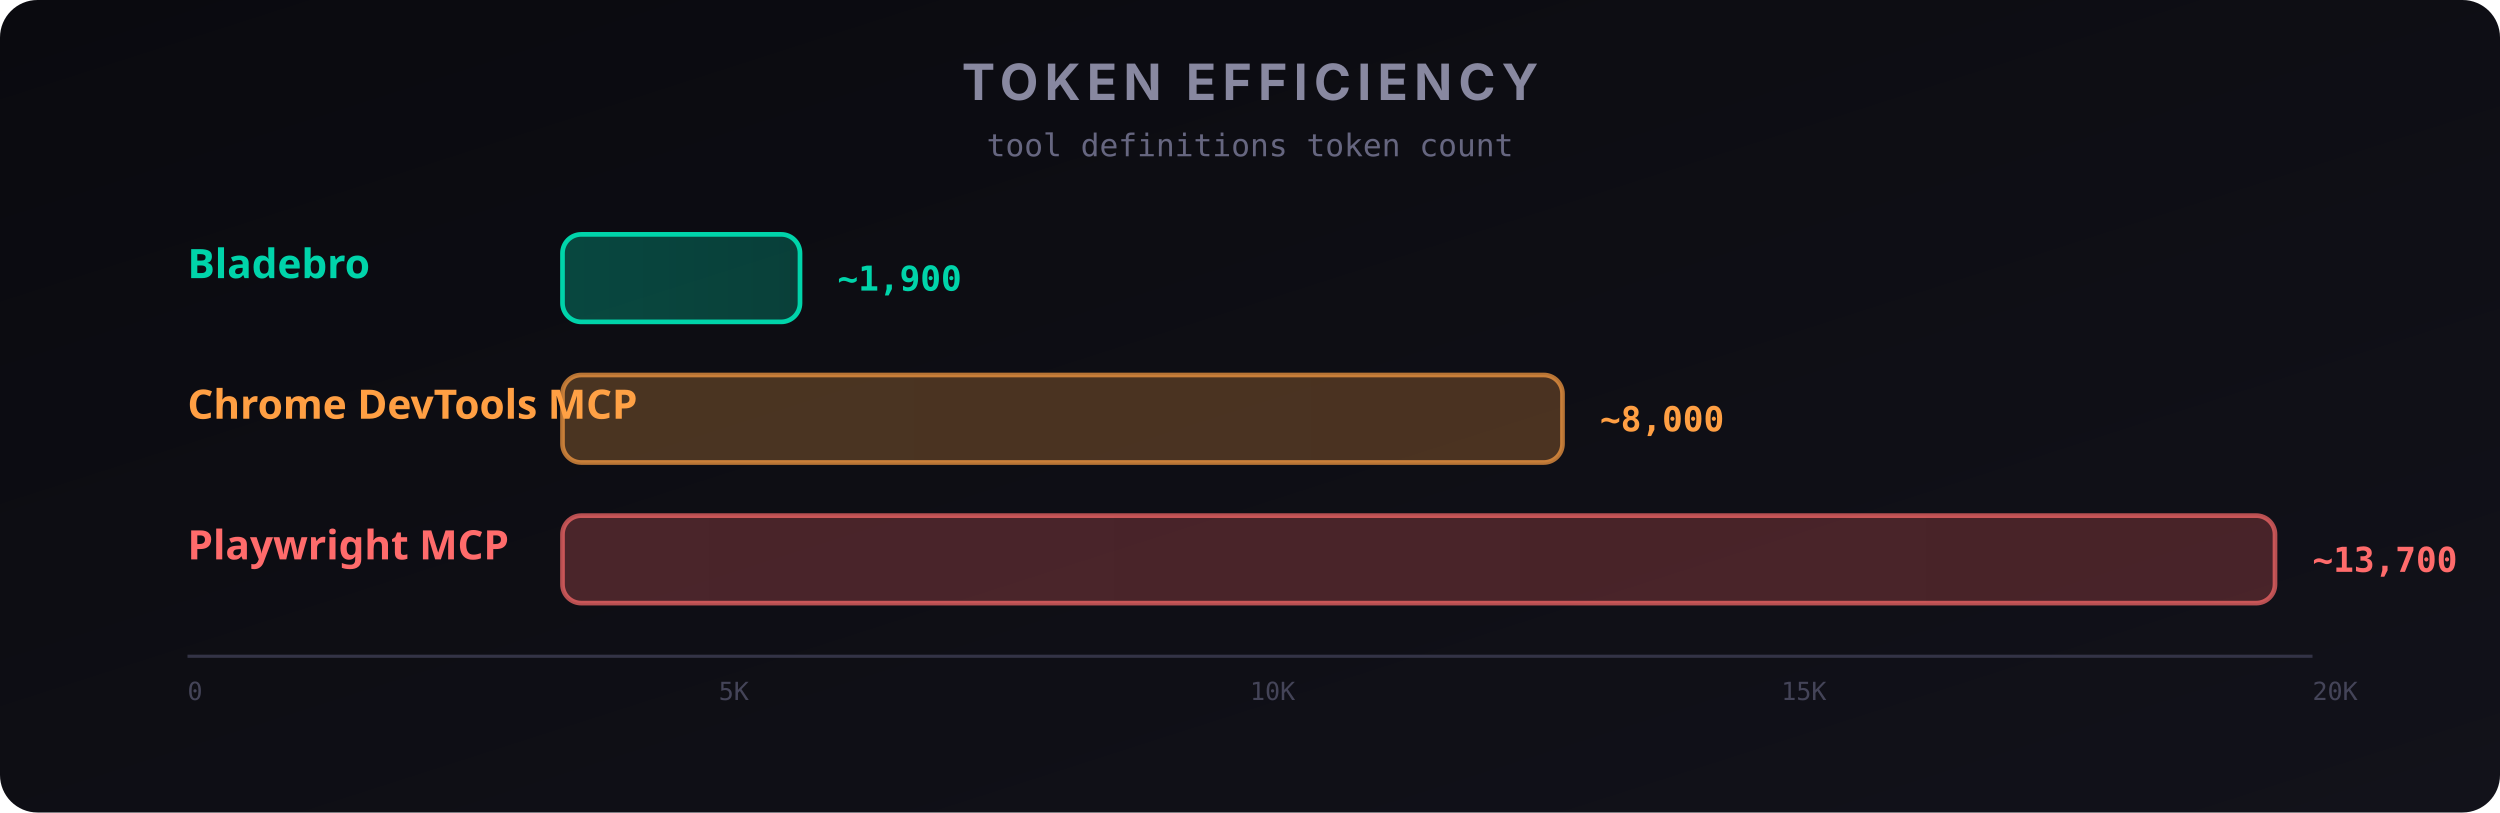
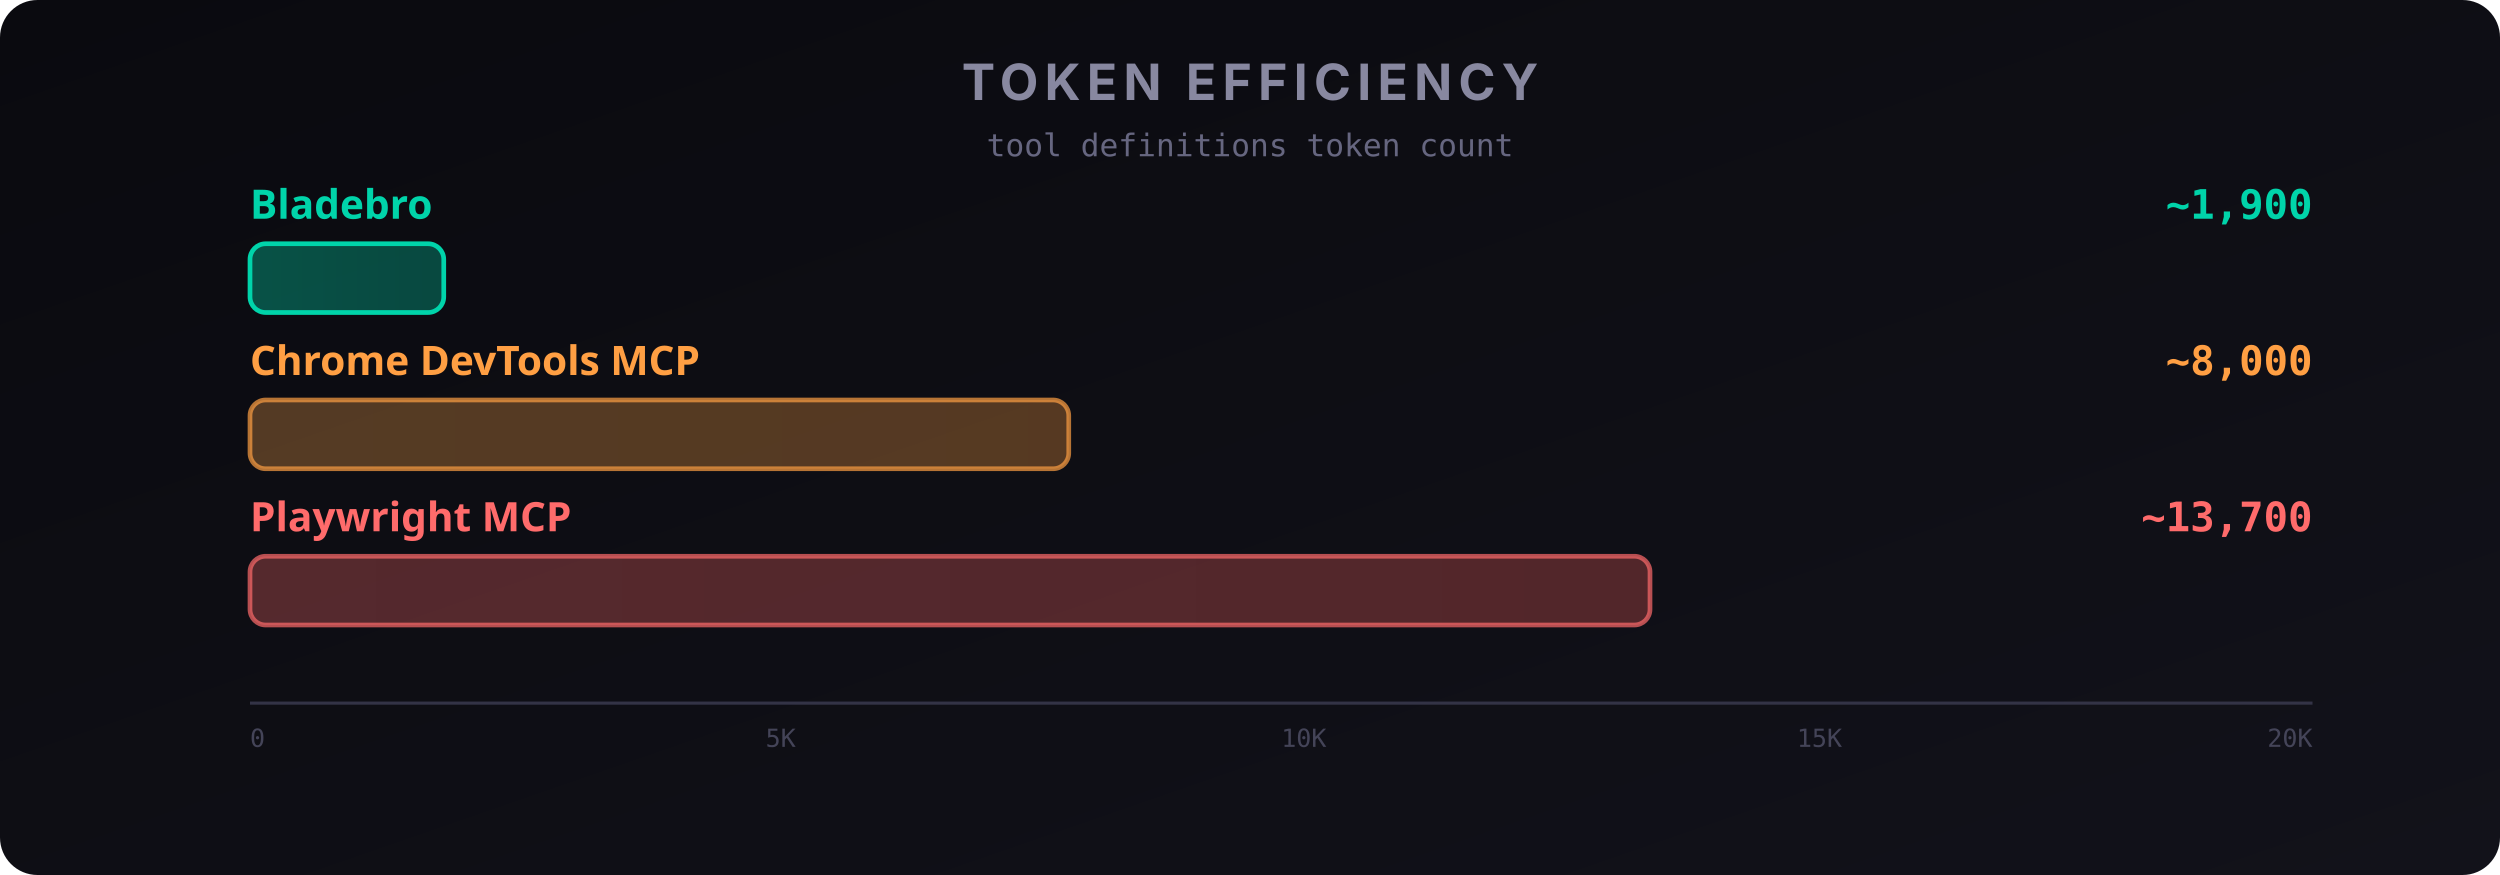
- <svg xmlns="http://www.w3.org/2000/svg" width="800" height="260" viewBox="0 0 800 260" fill="none">
+ <svg xmlns="http://www.w3.org/2000/svg" width="800" height="280" viewBox="0 0 800 280" fill="none">
  <defs>
    <linearGradient id="bg" x1="0" y1="0" x2="1" y2="1">
      <stop offset="0" stop-color="#0a0a0f" />
      <stop offset="1" stop-color="#12121a" />
    </linearGradient>
    <linearGradient id="bb" x1="0" y1="0" x2="1" y2="0">
      <stop offset="0" stop-color="#00d4aa" />
      <stop offset="1" stop-color="#00b894" />
    </linearGradient>
    <linearGradient id="comp1" x1="0" y1="0" x2="1" y2="0">
      <stop offset="0" stop-color="#ff6b6b" />
      <stop offset="1" stop-color="#ee5a5a" />
    </linearGradient>
    <linearGradient id="comp2" x1="0" y1="0" x2="1" y2="0">
      <stop offset="0" stop-color="#ffa94d" />
      <stop offset="1" stop-color="#ff9f43" />
    </linearGradient>
  </defs>
-   <rect width="800" height="260" rx="12" fill="url(#bg)" />
+   <rect width="800" height="280" rx="12" fill="url(#bg)" />
  <text x="400" y="32" text-anchor="middle" font-family="'SF Pro Display', system-ui, sans-serif" font-size="16" font-weight="700" fill="#8888a0" letter-spacing="2">TOKEN EFFICIENCY</text>
  <text x="400" y="50" text-anchor="middle" font-family="monospace" font-size="10" fill="#666680">tool definitions token count</text>
-   <g transform="translate(60, 75)">
-     <text x="0" y="14" font-family="system-ui, sans-serif" font-size="13" font-weight="700" fill="#00d4aa">Bladebro</text>
-     <rect x="120" y="0" width="76" height="28" rx="6" fill="url(#bb)" opacity="0.3" />
-     <rect x="120" y="0" width="76" height="28" rx="6" fill="none" stroke="#00d4aa" stroke-width="1.5" />
-     <text x="208" y="18" font-family="monospace" font-size="11" font-weight="700" fill="#00d4aa">~1,900</text>
+   <g transform="translate(80, 70)">
+     <text x="0" y="0" font-family="system-ui, sans-serif" font-size="13" font-weight="700" fill="#00d4aa">Bladebro</text>
+     <text x="660" y="0" text-anchor="end" font-family="monospace" font-size="13" font-weight="700" fill="#00d4aa">~1,900</text>
+     <rect x="0" y="8" width="62" height="22" rx="5" fill="url(#bb)" opacity="0.35" />
+     <rect x="0" y="8" width="62" height="22" rx="5" fill="none" stroke="#00d4aa" stroke-width="1.5" />
  </g>
-   <g transform="translate(60, 120)">
-     <text x="0" y="14" font-family="system-ui, sans-serif" font-size="13" font-weight="600" fill="#ff9f43">Chrome DevTools MCP</text>
-     <rect x="120" y="0" width="320" height="28" rx="6" fill="url(#comp2)" opacity="0.25" />
-     <rect x="120" y="0" width="320" height="28" rx="6" fill="none" stroke="#ff9f43" stroke-width="1.5" opacity="0.7" />
-     <text x="452" y="18" font-family="monospace" font-size="11" font-weight="700" fill="#ff9f43">~8,000</text>
+   <g transform="translate(80, 120)">
+     <text x="0" y="0" font-family="system-ui, sans-serif" font-size="13" font-weight="600" fill="#ff9f43">Chrome DevTools MCP</text>
+     <text x="660" y="0" text-anchor="end" font-family="monospace" font-size="13" font-weight="700" fill="#ff9f43">~8,000</text>
+     <rect x="0" y="8" width="262" height="22" rx="5" fill="url(#comp2)" opacity="0.3" />
+     <rect x="0" y="8" width="262" height="22" rx="5" fill="none" stroke="#ff9f43" stroke-width="1.5" opacity="0.7" />
  </g>
-   <g transform="translate(60, 165)">
-     <text x="0" y="14" font-family="system-ui, sans-serif" font-size="13" font-weight="600" fill="#ff6b6b">Playwright MCP</text>
-     <rect x="120" y="0" width="548" height="28" rx="6" fill="url(#comp1)" opacity="0.25" />
-     <rect x="120" y="0" width="548" height="28" rx="6" fill="none" stroke="#ff6b6b" stroke-width="1.5" opacity="0.7" />
-     <text x="680" y="18" font-family="monospace" font-size="11" font-weight="700" fill="#ff6b6b">~13,700</text>
+   <g transform="translate(80, 170)">
+     <text x="0" y="0" font-family="system-ui, sans-serif" font-size="13" font-weight="600" fill="#ff6b6b">Playwright MCP</text>
+     <text x="660" y="0" text-anchor="end" font-family="monospace" font-size="13" font-weight="700" fill="#ff6b6b">~13,700</text>
+     <rect x="0" y="8" width="448" height="22" rx="5" fill="url(#comp1)" opacity="0.3" />
+     <rect x="0" y="8" width="448" height="22" rx="5" fill="none" stroke="#ff6b6b" stroke-width="1.5" opacity="0.7" />
  </g>
-   <g transform="translate(60, 210)" font-family="monospace" font-size="8" fill="#444458">
-     <line x1="0" y1="0" x2="680" y2="0" stroke="#333346" stroke-width="1" />
+   <g transform="translate(80, 225)" font-family="monospace" font-size="8" fill="#444458">
+     <line x1="0" y1="0" x2="660" y2="0" stroke="#333346" stroke-width="1" />
    <text x="0" y="14">0</text>
-     <text x="170" y="14">5K</text>
-     <text x="340" y="14">10K</text>
-     <text x="510" y="14">15K</text>
-     <text x="680" y="14">20K</text>
+     <text x="165" y="14">5K</text>
+     <text x="330" y="14">10K</text>
+     <text x="495" y="14">15K</text>
+     <text x="660" y="14" text-anchor="end">20K</text>
  </g>
</svg>
